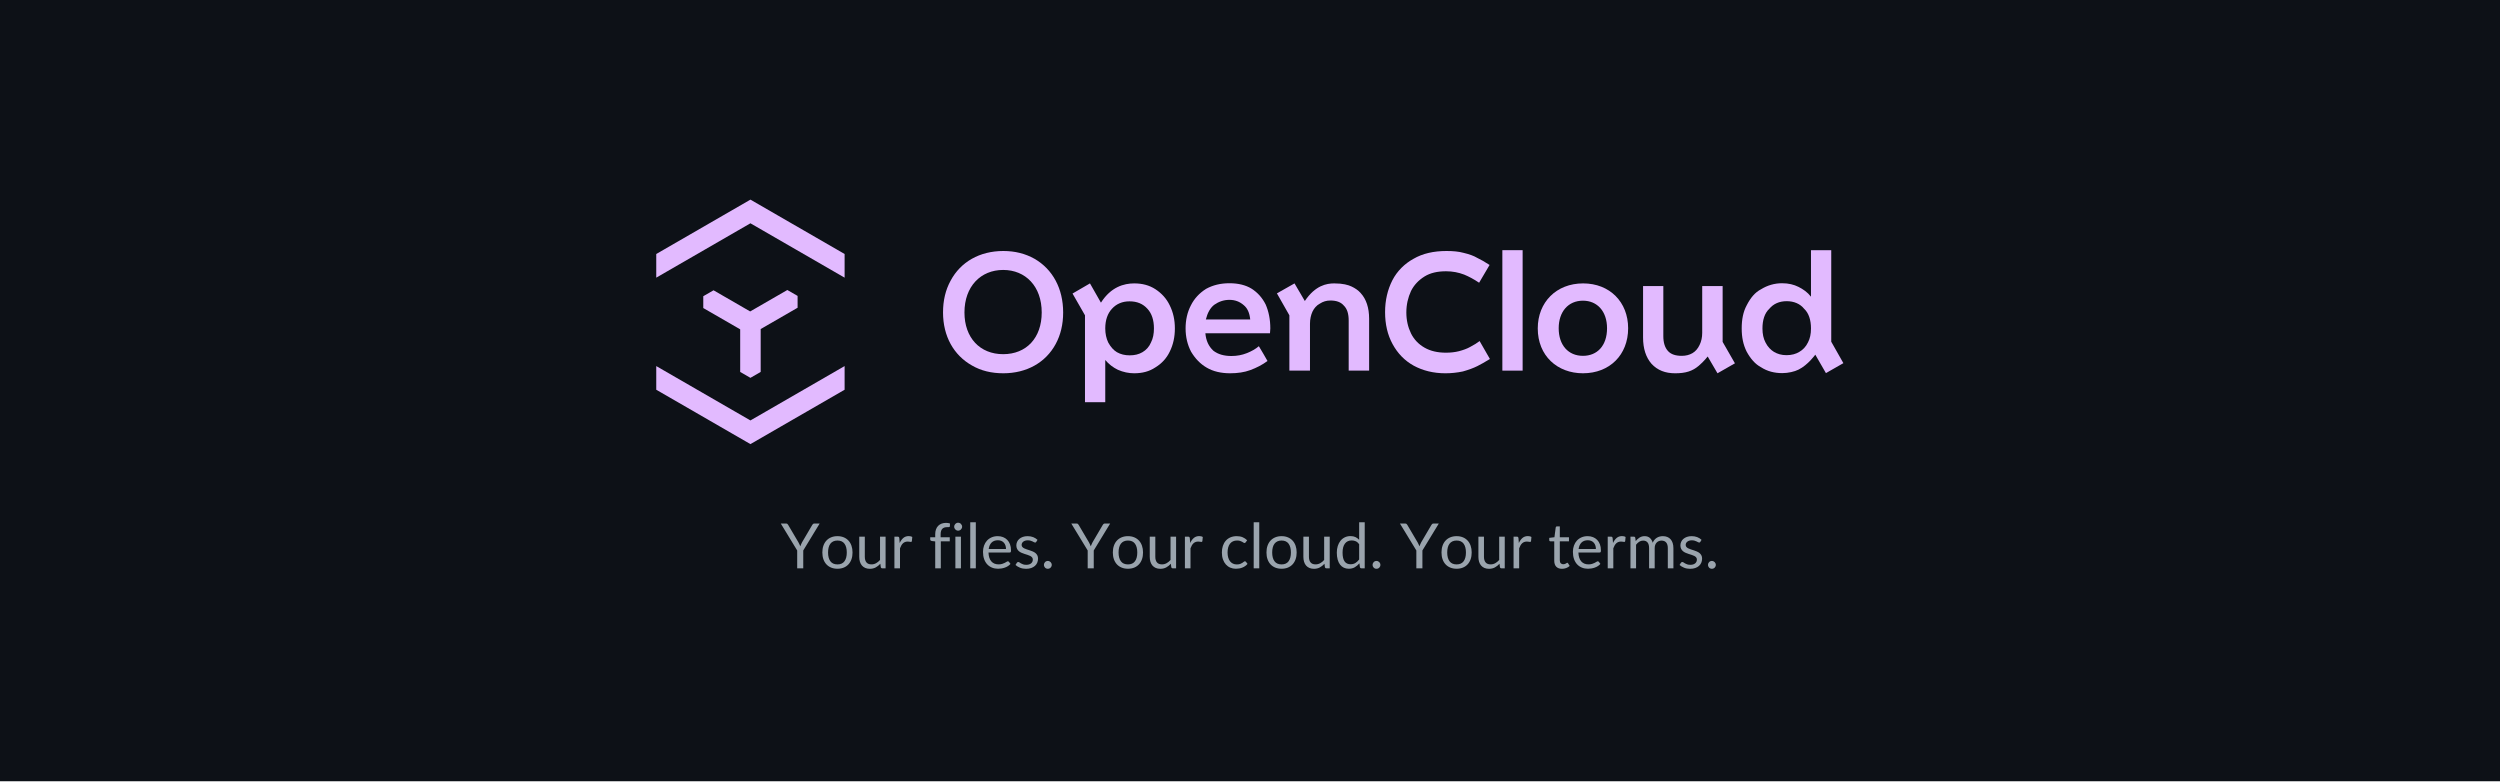
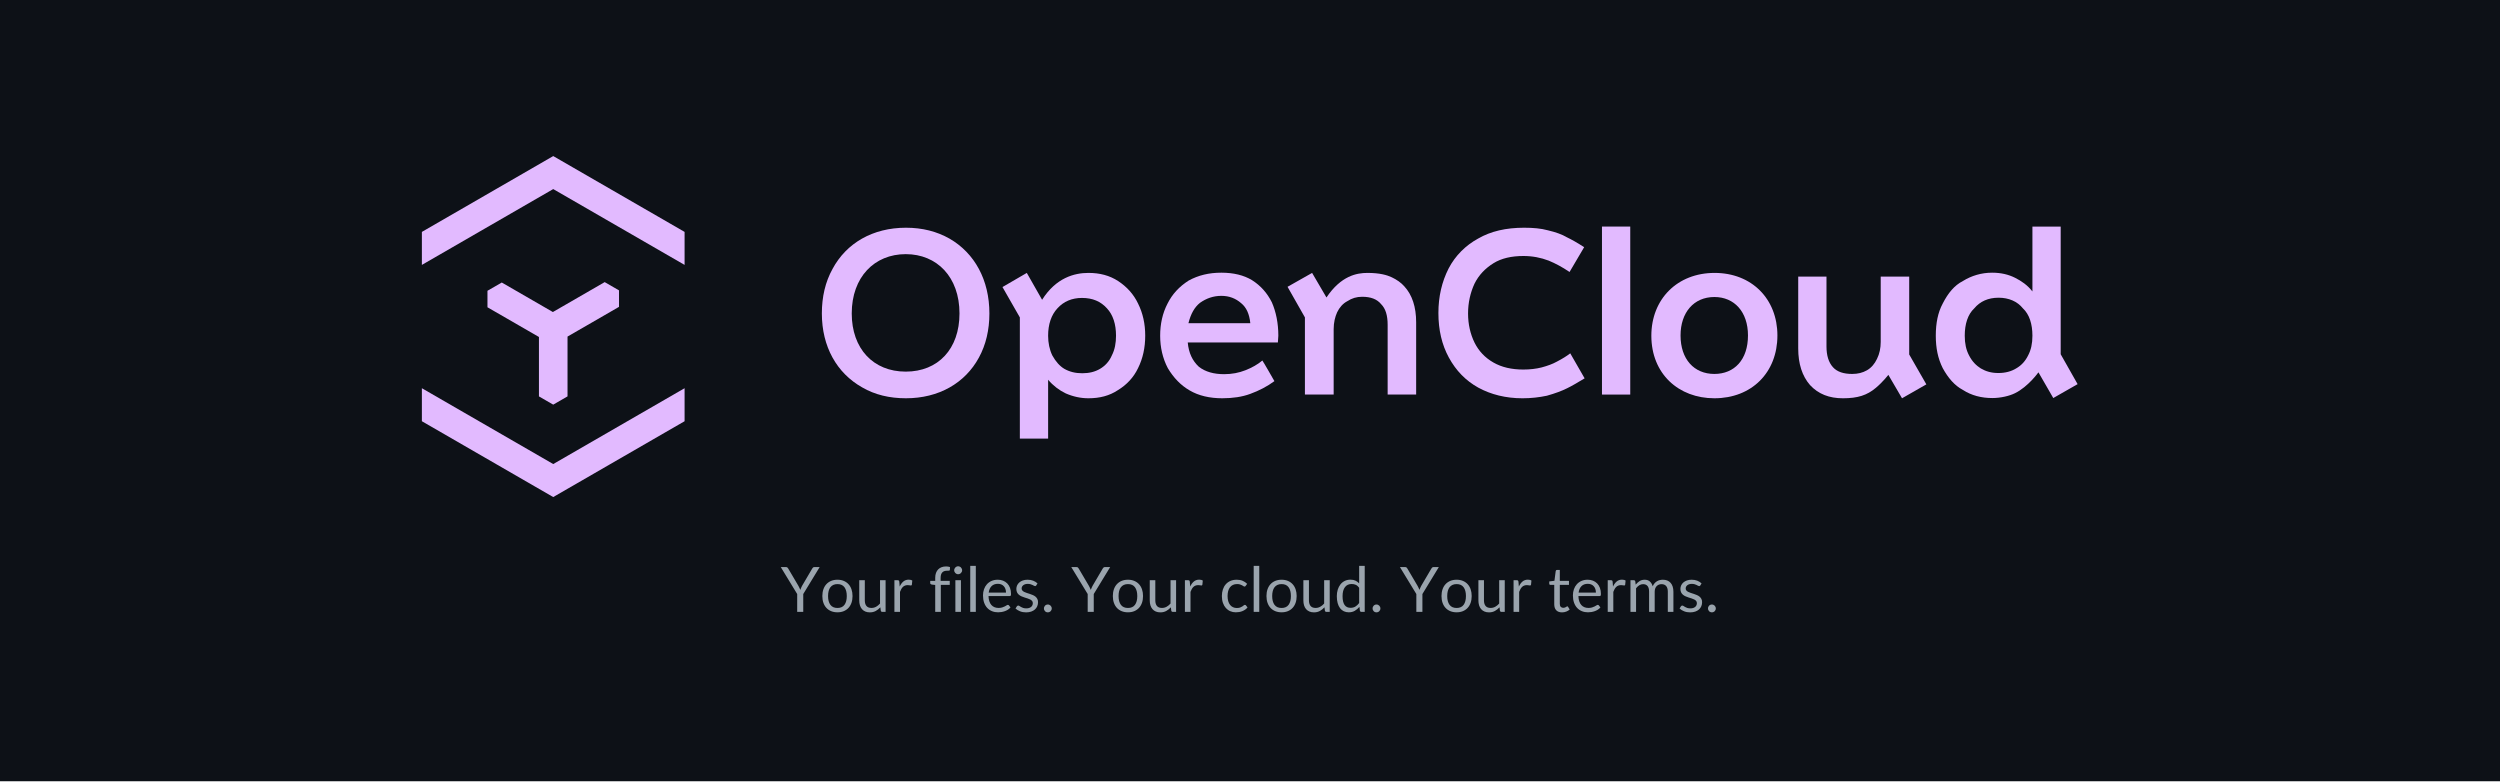
<svg xmlns="http://www.w3.org/2000/svg" width="1600" height="500" viewBox="0 0 1600 500" role="img" aria-label="OpenCloud">
  <rect width="1600" height="500" fill="#0d1117" />
-   <svg x="420.00" y="127.76" width="760" height="156.47" viewBox="0 0 170 35">
+   <svg x="270.00" y="99.88" width="1060" height="218.24" viewBox="0 0 170 35">
    <path d="M45.193 23.743C42.577 22.268 41.055 19.557 41.055 16.155C41.055 14.443 41.411 12.921 42.148 11.589C43.575 8.925 46.287 7.355 49.688 7.355C51.377 7.355 52.851 7.736 54.159 8.473C56.752 9.972 58.251 12.731 58.251 16.155C58.251 17.844 57.894 19.366 57.18 20.675C55.753 23.315 53.042 24.86 49.688 24.86C47.999 24.86 46.501 24.504 45.193 23.743ZM49.664 22.125C52.994 22.125 55.182 19.795 55.182 16.155C55.182 12.421 52.876 10.067 49.664 10.067C46.453 10.067 44.122 12.421 44.122 16.155C44.122 19.771 46.334 22.125 49.664 22.125Z" fill="#E2BAFF" />
    <path d="M62.091 11.993L63.661 14.752C65.088 12.493 66.967 11.993 68.418 11.993C69.583 11.993 70.582 12.255 71.462 12.826C72.366 13.42 73.056 14.181 73.508 15.133C74.007 16.132 74.245 17.226 74.245 18.439C74.245 19.652 74.007 20.77 73.508 21.769C73.056 22.72 72.342 23.481 71.438 24.028C70.582 24.599 69.583 24.86 68.418 24.86C67.633 24.86 66.848 24.694 66.087 24.361C65.397 24.028 64.779 23.553 64.279 22.958V28.999H61.377V16.56L59.594 13.444L62.091 11.993ZM64.279 18.439C64.279 19.176 64.422 19.866 64.707 20.46C65.064 21.103 65.469 21.555 65.944 21.84C66.491 22.149 67.086 22.292 67.775 22.292C68.489 22.292 69.084 22.149 69.607 21.84C70.13 21.531 70.558 21.079 70.82 20.46C71.129 19.866 71.248 19.176 71.248 18.439C71.248 17.25 70.939 16.298 70.32 15.632C69.678 14.919 68.846 14.562 67.752 14.562C66.729 14.562 65.873 14.919 65.231 15.632C64.612 16.298 64.279 17.25 64.279 18.439Z" fill="#E2BAFF" />
    <path d="M76.54 15.133C77.016 14.181 77.73 13.397 78.705 12.778C79.704 12.231 80.798 11.97 82.059 11.97C83.319 11.97 84.366 12.231 85.198 12.731C86.102 13.302 86.768 14.063 87.244 15.014C87.671 15.989 87.909 17.154 87.909 18.439L87.862 19.129H78.61C78.705 20.199 79.085 21.008 79.751 21.626C80.418 22.149 81.298 22.387 82.344 22.387C83.153 22.387 83.866 22.245 84.532 21.983C85.198 21.721 85.793 21.388 86.269 20.984C86.34 21.055 87.505 23.101 87.505 23.101C86.768 23.648 85.935 24.076 85.032 24.408C84.199 24.718 83.224 24.86 82.153 24.86C80.869 24.86 79.728 24.599 78.8 24.052C77.896 23.529 77.159 22.767 76.564 21.769C76.041 20.77 75.779 19.652 75.779 18.439C75.779 17.25 76.017 16.132 76.54 15.133ZM78.681 17.154H85.032C84.936 16.203 84.627 15.537 84.104 15.109C83.533 14.61 82.867 14.348 82.059 14.348C81.226 14.348 80.513 14.61 79.87 15.062C79.3 15.514 78.919 16.203 78.681 17.154Z" fill="#E2BAFF" />
    <path d="M102.054 17.059V24.48H99.128V17.321C99.128 16.346 98.914 15.656 98.462 15.204C98.034 14.681 97.392 14.443 96.512 14.443C95.941 14.443 95.466 14.586 94.99 14.895C94.538 15.133 94.181 15.537 93.943 16.037C93.729 16.512 93.587 17.083 93.587 17.773V24.48H90.637V16.56L88.853 13.42L91.374 11.993L92.849 14.514C94.348 12.278 95.965 11.993 97.059 11.993C98.296 11.993 99.057 12.207 99.556 12.445C100.056 12.683 100.508 12.992 100.841 13.373C101.649 14.253 102.054 15.49 102.054 17.059Z" fill="#E2BAFF" />
    <path d="M117.538 23.838C117.015 24.1 116.325 24.361 115.469 24.599C114.684 24.766 113.851 24.861 112.971 24.861C111.259 24.861 109.737 24.48 108.429 23.767C107.144 23.053 106.145 22.03 105.408 20.675C104.694 19.366 104.338 17.844 104.338 16.108C104.338 14.419 104.694 12.897 105.384 11.541C106.074 10.21 107.144 9.163 108.405 8.473C109.713 7.712 111.283 7.355 113.138 7.355C114.066 7.355 114.874 7.427 115.564 7.617C116.373 7.807 117.038 8.045 117.514 8.331C118.014 8.569 118.608 8.902 119.298 9.353L117.8 11.898C117.062 11.399 116.349 11.018 115.659 10.733C114.85 10.424 113.994 10.257 113.066 10.257C111.83 10.257 110.807 10.495 109.999 10.994C109.118 11.541 108.476 12.231 108.048 13.088C107.62 14.015 107.382 15.038 107.382 16.155C107.382 17.274 107.62 18.273 108.048 19.152C108.476 20.009 109.118 20.699 109.999 21.198C110.831 21.674 111.854 21.912 113.043 21.912C113.733 21.912 114.351 21.84 114.922 21.697C115.54 21.531 116.064 21.341 116.491 21.103C117.086 20.794 117.538 20.508 117.871 20.247L119.346 22.815C118.632 23.243 118.037 23.6 117.538 23.838Z" fill="#E2BAFF" />
    <rect x="121.127" y="7.236" width="2.902" height="17.244" fill="#E2BAFF" />
    <path d="M126.195 18.439C126.195 14.681 128.859 11.993 132.688 11.993C136.494 11.993 139.134 14.657 139.134 18.415C139.134 22.221 136.494 24.86 132.664 24.86C129.002 24.86 126.195 22.363 126.195 18.439ZM132.664 22.363C134.71 22.363 136.113 20.912 136.113 18.415C136.113 15.989 134.71 14.467 132.664 14.467C130.548 14.467 129.192 16.06 129.192 18.415C129.192 20.841 130.572 22.363 132.664 22.363Z" fill="#E2BAFF" />
    <path d="M145.86 24.861C144.456 24.861 143.339 24.432 142.482 23.505C141.674 22.577 141.27 21.317 141.27 19.747V12.374H144.171V19.533C144.171 20.46 144.385 21.174 144.837 21.674C145.265 22.149 145.931 22.363 146.811 22.363C147.382 22.363 147.881 22.244 148.334 21.983C148.785 21.721 149.118 21.317 149.356 20.817C149.618 20.294 149.737 19.699 149.737 19.081V12.374H152.662V20.365L154.422 23.434L151.925 24.861L150.522 22.459C150.522 22.459 149.974 23.172 149.237 23.791C148.334 24.552 147.382 24.861 145.86 24.861Z" fill="#E2BAFF" />
    <path d="M156.104 15.133C156.651 14.062 157.293 13.277 158.173 12.826C159.053 12.279 160.076 11.97 161.17 11.97C162.098 11.97 162.859 12.16 163.525 12.493C164.191 12.826 164.809 13.254 165.309 13.896V7.237H168.21V20.341L169.947 23.41L167.449 24.837L165.927 22.197C165.927 22.197 164.88 23.671 163.525 24.337C162.954 24.623 162.05 24.837 161.194 24.837C160.076 24.837 159.053 24.575 158.173 24.005C157.317 23.553 156.651 22.768 156.104 21.769C155.604 20.77 155.391 19.699 155.391 18.439C155.391 17.155 155.604 16.06 156.104 15.133ZM158.363 18.439C158.363 19.247 158.506 19.89 158.792 20.437C159.125 21.103 159.553 21.507 160.004 21.793C160.528 22.102 161.098 22.268 161.812 22.268C162.526 22.268 163.144 22.102 163.644 21.793C164.143 21.507 164.571 21.079 164.88 20.437C165.166 19.89 165.309 19.247 165.309 18.439C165.309 17.25 164.999 16.251 164.333 15.632C163.763 14.919 162.883 14.539 161.836 14.539C160.766 14.539 159.933 14.919 159.339 15.632C158.673 16.251 158.363 17.25 158.363 18.439Z" fill="#E2BAFF" />
    <path d="M13.481 25.514L14.95 24.666V18.528L20.234 15.477V13.785L18.765 12.937L13.446 16.008L8.201 12.979L6.732 13.827V15.52L12.016 18.57V24.668L13.481 25.514Z" fill="#E2BAFF" />
    <path d="M26.965 7.784L13.483 0L0 7.784V11.172L13.482 3.388L26.965 11.172V7.784Z" fill="#E2BAFF" />
    <path d="M26.965 23.828L13.482 31.612L0 23.828V27.216L13.482 35L26.965 27.216V23.828Z" fill="#E2BAFF" />
  </svg>
-   <path d="M524.58 335.06L514.08 352.30L514.08 363.72L510.20 363.72L510.20 352.30L499.70 335.06L503.10 335.06Q503.62 335.06 503.92 335.31Q504.22 335.56 504.44 335.96L511 347.10Q511.36 347.80 511.66 348.41Q511.96 349.02 512.18 349.64Q512.40 349.02 512.68 348.41Q512.96 347.80 513.30 347.10L519.84 335.96Q520.02 335.62 520.34 335.34Q520.66 335.06 521.16 335.06L524.58 335.06M535.98 343.14Q538.20 343.14 539.98 343.88Q541.76 344.62 543.02 345.98Q544.28 347.34 544.95 349.27Q545.62 351.20 545.62 353.58Q545.62 355.98 544.95 357.90Q544.28 359.82 543.02 361.18Q541.76 362.54 539.98 363.27Q538.20 364 535.98 364Q533.74 364 531.95 363.27Q530.16 362.54 528.90 361.18Q527.64 359.82 526.97 357.90Q526.30 355.98 526.30 353.58Q526.30 351.20 526.97 349.27Q527.64 347.34 528.90 345.98Q530.16 344.62 531.95 343.88Q533.74 343.14 535.98 343.14M535.98 361.22Q538.98 361.22 540.46 359.21Q541.94 357.20 541.94 353.60Q541.94 349.98 540.46 347.96Q538.98 345.94 535.98 345.94Q534.46 345.94 533.33 346.46Q532.20 346.98 531.45 347.96Q530.70 348.94 530.33 350.37Q529.96 351.80 529.96 353.60Q529.96 357.20 531.45 359.21Q532.94 361.22 535.98 361.22M563.22 343.46L566.78 343.46L566.78 363.72L564.66 363.72Q563.90 363.72 563.70 362.98L563.42 360.80Q562.10 362.26 560.46 363.15Q558.82 364.04 556.70 364.04Q555.04 364.04 553.77 363.49Q552.50 362.94 551.64 361.94Q550.78 360.94 550.35 359.52Q549.92 358.10 549.92 356.38L549.92 343.46L553.48 343.46L553.48 356.38Q553.48 358.68 554.53 359.94Q555.58 361.20 557.74 361.20Q559.32 361.20 560.69 360.45Q562.06 359.70 563.22 358.38L563.22 343.46M575.56 344.44L575.80 347.52Q576.76 345.44 578.16 344.27Q579.56 343.10 581.58 343.10Q582.22 343.10 582.81 343.24Q583.40 343.38 583.86 343.68L583.60 346.34Q583.48 346.84 583 346.84Q582.72 346.84 582.18 346.72Q581.64 346.60 580.96 346.60Q580 346.60 579.25 346.88Q578.50 347.16 577.91 347.71Q577.32 348.26 576.85 349.07Q576.38 349.88 576 350.92L576 363.72L572.42 363.72L572.42 343.46L574.46 343.46Q575.04 343.46 575.26 343.68Q575.48 343.90 575.56 344.44M602.12 363.72L598.54 363.72L598.54 346.50L596.30 346.24Q595.88 346.14 595.61 345.93Q595.34 345.72 595.34 345.32L595.34 343.86L598.54 343.86L598.54 341.90Q598.54 340.16 599.03 338.81Q599.52 337.46 600.43 336.53Q601.34 335.60 602.62 335.12Q603.90 334.64 605.50 334.64Q606.86 334.64 608 335.04L607.92 336.82Q607.88 337.30 607.39 337.34Q606.90 337.38 606.08 337.38Q605.16 337.38 604.41 337.62Q603.66 337.86 603.12 338.40Q602.58 338.94 602.29 339.82Q602 340.70 602 342L602 343.86L607.84 343.86L607.84 346.44L602.12 346.44L602.12 363.72M611.44 343.46L615 343.46L615 363.72L611.44 363.72L611.44 343.46M615.76 337.10Q615.76 337.62 615.55 338.07Q615.34 338.52 614.99 338.87Q614.64 339.22 614.17 339.42Q613.70 339.62 613.18 339.62Q612.66 339.62 612.21 339.42Q611.76 339.22 611.42 338.87Q611.08 338.52 610.88 338.07Q610.68 337.62 610.68 337.10Q610.68 336.58 610.88 336.11Q611.08 335.64 611.42 335.29Q611.76 334.94 612.21 334.74Q612.66 334.54 613.18 334.54Q613.70 334.54 614.17 334.74Q614.64 334.94 614.99 335.29Q615.34 335.64 615.55 336.11Q615.76 336.58 615.76 337.10M620.96 334.26L624.52 334.26L624.52 363.72L620.96 363.72L620.96 334.26M632.76 351.38L643.84 351.38Q643.84 350.14 643.49 349.11Q643.14 348.08 642.47 347.33Q641.80 346.58 640.84 346.17Q639.88 345.76 638.66 345.76Q636.10 345.76 634.61 347.25Q633.12 348.74 632.76 351.38M645.72 359.58L646.72 360.88Q646.06 361.68 645.14 362.27Q644.22 362.86 643.17 363.24Q642.12 363.62 641 363.81Q639.88 364 638.78 364Q636.68 364 634.91 363.29Q633.14 362.58 631.85 361.21Q630.56 359.84 629.84 357.82Q629.12 355.80 629.12 353.18Q629.12 351.06 629.77 349.22Q630.42 347.38 631.64 346.03Q632.86 344.68 634.62 343.91Q636.38 343.14 638.58 343.14Q640.40 343.14 641.95 343.75Q643.50 344.36 644.63 345.51Q645.76 346.66 646.40 348.35Q647.04 350.04 647.04 352.20Q647.04 353.04 646.86 353.32Q646.68 353.60 646.18 353.60L632.64 353.60Q632.70 355.52 633.17 356.94Q633.64 358.36 634.48 359.31Q635.32 360.26 636.48 360.73Q637.64 361.20 639.08 361.20Q640.42 361.20 641.39 360.89Q642.36 360.58 643.06 360.22Q643.76 359.86 644.23 359.55Q644.70 359.24 645.04 359.24Q645.48 359.24 645.72 359.58M664 345.50L663.20 346.80Q662.96 347.24 662.46 347.24Q662.16 347.24 661.78 347.02Q661.40 346.80 660.85 346.53Q660.30 346.26 659.54 346.03Q658.78 345.80 657.74 345.80Q656.84 345.80 656.12 346.03Q655.40 346.26 654.89 346.66Q654.38 347.06 654.11 347.59Q653.84 348.12 653.84 348.74Q653.84 349.52 654.29 350.04Q654.74 350.56 655.48 350.94Q656.22 351.32 657.16 351.61Q658.10 351.90 659.09 352.23Q660.08 352.56 661.02 352.96Q661.96 353.36 662.70 353.96Q663.44 354.56 663.89 355.43Q664.34 356.30 664.34 357.52Q664.34 358.92 663.84 360.11Q663.34 361.30 662.36 362.17Q661.38 363.04 659.96 363.54Q658.54 364.04 656.68 364.04Q654.56 364.04 652.84 363.35Q651.12 362.66 649.92 361.58L650.76 360.22Q650.92 359.96 651.14 359.82Q651.36 359.68 651.70 359.68Q652.06 359.68 652.46 359.96Q652.86 360.24 653.43 360.58Q654 360.92 654.82 361.20Q655.64 361.48 656.86 361.48Q657.90 361.48 658.68 361.21Q659.46 360.94 659.98 360.48Q660.50 360.02 660.75 359.42Q661 358.82 661 358.14Q661 357.30 660.55 356.75Q660.10 356.20 659.36 355.81Q658.62 355.42 657.67 355.13Q656.72 354.84 655.73 354.52Q654.74 354.20 653.79 353.79Q652.84 353.38 652.10 352.76Q651.36 352.14 650.91 351.23Q650.46 350.32 650.46 349.02Q650.46 347.86 650.94 346.79Q651.42 345.72 652.34 344.91Q653.26 344.10 654.60 343.62Q655.94 343.14 657.66 343.14Q659.66 343.14 661.25 343.77Q662.84 344.40 664 345.50M668.12 361.52Q668.12 361 668.31 360.54Q668.50 360.08 668.83 359.74Q669.16 359.40 669.62 359.20Q670.08 359 670.60 359Q671.12 359 671.58 359.20Q672.04 359.40 672.38 359.74Q672.72 360.08 672.92 360.54Q673.12 361 673.12 361.52Q673.12 362.06 672.92 362.51Q672.72 362.96 672.38 363.30Q672.04 363.64 671.58 363.83Q671.12 364.02 670.60 364.02Q670.08 364.02 669.62 363.83Q669.16 363.64 668.83 363.30Q668.50 362.96 668.31 362.51Q668.12 362.06 668.12 361.52M710.50 335.06L700 352.30L700 363.72L696.12 363.72L696.12 352.30L685.62 335.06L689.02 335.06Q689.54 335.06 689.84 335.31Q690.14 335.56 690.36 335.96L696.92 347.10Q697.28 347.80 697.58 348.41Q697.88 349.02 698.10 349.64Q698.32 349.02 698.60 348.41Q698.88 347.80 699.22 347.10L705.76 335.96Q705.94 335.62 706.26 335.34Q706.58 335.06 707.08 335.06L710.50 335.06M721.90 343.14Q724.12 343.14 725.90 343.88Q727.68 344.62 728.94 345.98Q730.20 347.34 730.87 349.27Q731.54 351.20 731.54 353.58Q731.54 355.98 730.87 357.90Q730.20 359.82 728.94 361.18Q727.68 362.54 725.90 363.27Q724.12 364 721.90 364Q719.66 364 717.87 363.27Q716.08 362.54 714.82 361.18Q713.56 359.82 712.89 357.90Q712.22 355.98 712.22 353.58Q712.22 351.20 712.89 349.27Q713.56 347.34 714.82 345.98Q716.08 344.62 717.87 343.88Q719.66 343.14 721.90 343.14M721.90 361.22Q724.90 361.22 726.38 359.21Q727.86 357.20 727.86 353.60Q727.86 349.98 726.38 347.96Q724.90 345.94 721.90 345.94Q720.38 345.94 719.25 346.46Q718.12 346.98 717.37 347.96Q716.62 348.94 716.25 350.37Q715.88 351.80 715.88 353.60Q715.88 357.20 717.37 359.21Q718.86 361.22 721.90 361.22M749.14 343.46L752.70 343.46L752.70 363.72L750.58 363.72Q749.82 363.72 749.62 362.98L749.34 360.80Q748.02 362.26 746.38 363.15Q744.74 364.04 742.62 364.04Q740.96 364.04 739.69 363.49Q738.42 362.94 737.56 361.94Q736.70 360.94 736.27 359.52Q735.84 358.10 735.84 356.38L735.84 343.46L739.40 343.46L739.40 356.38Q739.40 358.68 740.45 359.94Q741.50 361.20 743.66 361.20Q745.24 361.20 746.61 360.45Q747.98 359.70 749.14 358.38L749.14 343.46M761.48 344.44L761.72 347.52Q762.68 345.44 764.08 344.27Q765.48 343.10 767.50 343.10Q768.14 343.10 768.73 343.24Q769.32 343.38 769.78 343.68L769.52 346.34Q769.40 346.84 768.92 346.84Q768.64 346.84 768.10 346.72Q767.56 346.60 766.88 346.60Q765.92 346.60 765.17 346.88Q764.42 347.16 763.83 347.71Q763.24 348.26 762.77 349.07Q762.30 349.88 761.92 350.92L761.92 363.72L758.34 363.72L758.34 343.46L760.38 343.46Q760.96 343.46 761.18 343.68Q761.40 343.90 761.48 344.44M798.18 345.78L797.24 347.06Q797.08 347.28 796.92 347.40Q796.76 347.52 796.48 347.52Q796.18 347.52 795.82 347.27Q795.46 347.02 794.93 346.72Q794.40 346.42 793.63 346.17Q792.86 345.92 791.74 345.92Q790.24 345.92 789.10 346.45Q787.96 346.98 787.19 347.98Q786.42 348.98 786.03 350.40Q785.64 351.82 785.64 353.58Q785.64 355.42 786.06 356.85Q786.48 358.28 787.25 359.25Q788.02 360.22 789.11 360.73Q790.20 361.24 791.56 361.24Q792.86 361.24 793.70 360.93Q794.54 360.62 795.09 360.24Q795.64 359.86 796.01 359.55Q796.38 359.24 796.74 359.24Q797.18 359.24 797.42 359.58L798.42 360.88Q797.76 361.70 796.92 362.28Q796.08 362.86 795.11 363.25Q794.14 363.64 793.08 363.82Q792.02 364 790.92 364Q789.02 364 787.39 363.30Q785.76 362.60 784.56 361.27Q783.36 359.94 782.68 358Q782 356.06 782 353.58Q782 351.32 782.63 349.40Q783.26 347.48 784.47 346.09Q785.68 344.70 787.45 343.92Q789.22 343.14 791.52 343.14Q793.66 343.14 795.29 343.83Q796.92 344.52 798.18 345.78M802.36 334.26L805.92 334.26L805.92 363.72L802.36 363.72L802.36 334.26M820.22 343.14Q822.44 343.14 824.22 343.88Q826 344.62 827.26 345.98Q828.52 347.34 829.19 349.27Q829.86 351.20 829.86 353.58Q829.86 355.98 829.19 357.90Q828.52 359.82 827.26 361.18Q826 362.54 824.22 363.27Q822.44 364 820.22 364Q817.98 364 816.19 363.27Q814.40 362.54 813.14 361.18Q811.88 359.82 811.21 357.90Q810.54 355.98 810.54 353.58Q810.54 351.20 811.21 349.27Q811.88 347.34 813.14 345.98Q814.40 344.62 816.19 343.88Q817.98 343.14 820.22 343.14M820.22 361.22Q823.22 361.22 824.70 359.21Q826.18 357.20 826.18 353.60Q826.18 349.98 824.70 347.96Q823.22 345.94 820.22 345.94Q818.70 345.94 817.57 346.46Q816.44 346.98 815.69 347.96Q814.94 348.94 814.57 350.37Q814.20 351.80 814.20 353.60Q814.20 357.20 815.69 359.21Q817.18 361.22 820.22 361.22M847.46 343.46L851.02 343.46L851.02 363.72L848.90 363.72Q848.14 363.72 847.94 362.98L847.66 360.80Q846.34 362.26 844.70 363.15Q843.06 364.04 840.94 364.04Q839.28 364.04 838.01 363.49Q836.74 362.94 835.88 361.94Q835.02 360.94 834.59 359.52Q834.16 358.10 834.16 356.38L834.16 343.46L837.72 343.46L837.72 356.38Q837.72 358.68 838.77 359.94Q839.82 361.20 841.98 361.20Q843.56 361.20 844.93 360.45Q846.30 359.70 847.46 358.38L847.46 343.46M869.86 358.06L869.86 348.28Q868.86 346.94 867.70 346.41Q866.54 345.88 865.10 345.88Q862.28 345.88 860.76 347.90Q859.24 349.92 859.24 353.66Q859.24 355.64 859.58 357.05Q859.92 358.46 860.58 359.37Q861.24 360.28 862.20 360.70Q863.16 361.12 864.38 361.12Q866.14 361.12 867.45 360.32Q868.76 359.52 869.86 358.06M869.86 334.26L873.42 334.26L873.42 363.72L871.30 363.72Q870.54 363.72 870.34 362.98L870.02 360.52Q868.72 362.08 867.06 363.04Q865.40 364 863.22 364Q861.48 364 860.06 363.33Q858.64 362.66 857.64 361.36Q856.64 360.06 856.10 358.12Q855.56 356.18 855.56 353.66Q855.56 351.42 856.16 349.49Q856.76 347.56 857.88 346.14Q859 344.72 860.63 343.91Q862.26 343.10 864.30 343.10Q866.16 343.10 867.49 343.73Q868.82 344.36 869.86 345.48L869.86 334.26M878.46 361.52Q878.46 361 878.65 360.54Q878.84 360.08 879.17 359.74Q879.50 359.40 879.96 359.20Q880.42 359 880.94 359Q881.46 359 881.92 359.20Q882.38 359.40 882.72 359.74Q883.06 360.08 883.26 360.54Q883.46 361 883.46 361.52Q883.46 362.06 883.26 362.51Q883.06 362.96 882.72 363.30Q882.38 363.64 881.92 363.83Q881.46 364.02 880.94 364.02Q880.42 364.02 879.96 363.83Q879.50 363.64 879.17 363.30Q878.84 362.96 878.65 362.51Q878.46 362.06 878.46 361.52M920.84 335.06L910.34 352.30L910.34 363.72L906.46 363.72L906.46 352.30L895.96 335.06L899.36 335.06Q899.88 335.06 900.18 335.31Q900.48 335.56 900.70 335.96L907.26 347.10Q907.62 347.80 907.92 348.41Q908.22 349.02 908.44 349.64Q908.66 349.02 908.94 348.41Q909.22 347.80 909.56 347.10L916.10 335.96Q916.28 335.62 916.60 335.34Q916.92 335.06 917.42 335.06L920.84 335.06M932.24 343.14Q934.46 343.14 936.24 343.88Q938.02 344.62 939.28 345.98Q940.54 347.34 941.21 349.27Q941.88 351.20 941.88 353.58Q941.88 355.98 941.21 357.90Q940.54 359.82 939.28 361.18Q938.02 362.54 936.24 363.27Q934.46 364 932.24 364Q930 364 928.21 363.27Q926.42 362.54 925.16 361.18Q923.90 359.82 923.23 357.90Q922.56 355.98 922.56 353.58Q922.56 351.20 923.23 349.27Q923.90 347.34 925.16 345.98Q926.42 344.62 928.21 343.88Q930 343.14 932.24 343.14M932.24 361.22Q935.24 361.22 936.72 359.21Q938.20 357.20 938.20 353.60Q938.20 349.98 936.72 347.96Q935.24 345.94 932.24 345.94Q930.72 345.94 929.59 346.46Q928.46 346.98 927.71 347.96Q926.96 348.94 926.59 350.37Q926.22 351.80 926.22 353.60Q926.22 357.20 927.71 359.21Q929.20 361.22 932.24 361.22M959.48 343.46L963.04 343.46L963.04 363.72L960.92 363.72Q960.16 363.72 959.96 362.98L959.68 360.80Q958.36 362.26 956.72 363.15Q955.08 364.04 952.96 364.04Q951.30 364.04 950.03 363.49Q948.76 362.94 947.90 361.94Q947.04 360.94 946.61 359.52Q946.18 358.10 946.18 356.38L946.18 343.46L949.74 343.46L949.74 356.38Q949.74 358.68 950.79 359.94Q951.84 361.20 954 361.20Q955.58 361.20 956.95 360.45Q958.32 359.70 959.48 358.38L959.48 343.46M971.82 344.44L972.06 347.52Q973.02 345.44 974.42 344.27Q975.82 343.10 977.84 343.10Q978.48 343.10 979.07 343.24Q979.66 343.38 980.12 343.68L979.86 346.34Q979.74 346.84 979.26 346.84Q978.98 346.84 978.44 346.72Q977.90 346.60 977.22 346.60Q976.26 346.60 975.51 346.88Q974.76 347.16 974.17 347.71Q973.58 348.26 973.11 349.07Q972.64 349.88 972.26 350.92L972.26 363.72L968.68 363.72L968.68 343.46L970.72 343.46Q971.30 343.46 971.52 343.68Q971.74 343.90 971.82 344.44M999.70 364.04Q997.30 364.04 996.01 362.70Q994.72 361.36 994.72 358.84L994.72 346.44L992.28 346.44Q991.96 346.44 991.74 346.25Q991.52 346.06 991.52 345.66L991.52 344.24L994.84 343.82L995.66 337.56Q995.72 337.26 995.93 337.07Q996.14 336.88 996.48 336.88L998.28 336.88L998.28 343.86L1004.14 343.86L1004.14 346.44L998.28 346.44L998.28 358.60Q998.28 359.88 998.90 360.50Q999.52 361.12 1000.50 361.12Q1001.06 361.12 1001.47 360.97Q1001.88 360.82 1002.18 360.64Q1002.48 360.46 1002.69 360.31Q1002.90 360.16 1003.06 360.16Q1003.34 360.16 1003.56 360.50L1004.60 362.20Q1003.68 363.06 1002.38 363.55Q1001.08 364.04 999.70 364.04M1010.30 351.38L1021.38 351.38Q1021.38 350.14 1021.03 349.11Q1020.68 348.08 1020.01 347.33Q1019.34 346.58 1018.38 346.17Q1017.42 345.76 1016.20 345.76Q1013.64 345.76 1012.15 347.25Q1010.66 348.74 1010.30 351.38M1023.26 359.58L1024.26 360.88Q1023.60 361.68 1022.68 362.27Q1021.76 362.86 1020.71 363.24Q1019.66 363.62 1018.54 363.81Q1017.42 364 1016.32 364Q1014.22 364 1012.45 363.29Q1010.68 362.58 1009.39 361.21Q1008.10 359.84 1007.38 357.82Q1006.66 355.80 1006.66 353.18Q1006.66 351.06 1007.31 349.22Q1007.96 347.38 1009.18 346.03Q1010.40 344.68 1012.16 343.91Q1013.92 343.14 1016.12 343.14Q1017.94 343.14 1019.49 343.75Q1021.04 344.36 1022.17 345.51Q1023.30 346.66 1023.94 348.35Q1024.58 350.04 1024.58 352.20Q1024.58 353.04 1024.40 353.32Q1024.22 353.60 1023.72 353.60L1010.18 353.60Q1010.24 355.52 1010.71 356.94Q1011.18 358.36 1012.02 359.31Q1012.86 360.26 1014.02 360.73Q1015.18 361.20 1016.62 361.20Q1017.96 361.20 1018.93 360.89Q1019.90 360.58 1020.60 360.22Q1021.30 359.86 1021.77 359.55Q1022.24 359.24 1022.58 359.24Q1023.02 359.24 1023.26 359.58M1032.08 344.44L1032.32 347.52Q1033.28 345.44 1034.68 344.27Q1036.08 343.10 1038.10 343.10Q1038.74 343.10 1039.33 343.24Q1039.92 343.38 1040.38 343.68L1040.12 346.34Q1040 346.84 1039.52 346.84Q1039.24 346.84 1038.70 346.72Q1038.16 346.60 1037.48 346.60Q1036.52 346.60 1035.77 346.88Q1035.02 347.16 1034.43 347.71Q1033.84 348.26 1033.37 349.07Q1032.90 349.88 1032.52 350.92L1032.52 363.72L1028.94 363.72L1028.94 343.46L1030.98 343.46Q1031.56 343.46 1031.78 343.68Q1032 343.90 1032.08 344.44M1047.08 363.72L1043.50 363.72L1043.50 343.46L1045.64 343.46Q1046.40 343.46 1046.58 344.20L1046.84 346.28Q1047.96 344.90 1049.36 344.02Q1050.76 343.14 1052.60 343.14Q1054.64 343.14 1055.91 344.28Q1057.18 345.42 1057.74 347.36Q1058.18 346.26 1058.87 345.46Q1059.56 344.66 1060.42 344.14Q1061.28 343.62 1062.25 343.38Q1063.22 343.14 1064.22 343.14Q1065.82 343.14 1067.07 343.65Q1068.32 344.16 1069.19 345.14Q1070.06 346.12 1070.52 347.55Q1070.98 348.98 1070.98 350.82L1070.98 363.72L1067.40 363.72L1067.40 350.82Q1067.40 348.44 1066.36 347.21Q1065.32 345.98 1063.36 345.98Q1062.48 345.98 1061.69 346.29Q1060.90 346.60 1060.30 347.20Q1059.70 347.80 1059.35 348.71Q1059 349.62 1059 350.82L1059 363.72L1055.42 363.72L1055.42 350.82Q1055.42 348.38 1054.44 347.18Q1053.46 345.98 1051.58 345.98Q1050.26 345.98 1049.14 346.69Q1048.02 347.40 1047.08 348.62L1047.08 363.72M1089 345.50L1088.20 346.80Q1087.96 347.24 1087.46 347.24Q1087.16 347.24 1086.78 347.02Q1086.40 346.80 1085.85 346.53Q1085.30 346.26 1084.54 346.03Q1083.78 345.80 1082.74 345.80Q1081.84 345.80 1081.12 346.03Q1080.40 346.26 1079.89 346.66Q1079.38 347.06 1079.11 347.59Q1078.84 348.12 1078.84 348.74Q1078.84 349.52 1079.29 350.04Q1079.74 350.56 1080.48 350.94Q1081.22 351.32 1082.16 351.61Q1083.10 351.90 1084.09 352.23Q1085.08 352.56 1086.02 352.96Q1086.96 353.36 1087.70 353.96Q1088.44 354.56 1088.89 355.43Q1089.34 356.30 1089.34 357.52Q1089.34 358.92 1088.84 360.11Q1088.34 361.30 1087.36 362.17Q1086.38 363.04 1084.96 363.54Q1083.54 364.04 1081.68 364.04Q1079.56 364.04 1077.84 363.35Q1076.12 362.66 1074.92 361.58L1075.76 360.22Q1075.92 359.96 1076.14 359.82Q1076.36 359.68 1076.70 359.68Q1077.06 359.68 1077.46 359.96Q1077.86 360.24 1078.43 360.58Q1079 360.92 1079.82 361.20Q1080.64 361.48 1081.86 361.48Q1082.90 361.48 1083.68 361.21Q1084.46 360.94 1084.98 360.48Q1085.50 360.02 1085.75 359.42Q1086 358.82 1086 358.14Q1086 357.30 1085.55 356.75Q1085.10 356.20 1084.36 355.81Q1083.62 355.42 1082.67 355.13Q1081.72 354.84 1080.73 354.52Q1079.74 354.20 1078.79 353.79Q1077.84 353.38 1077.10 352.76Q1076.36 352.14 1075.91 351.23Q1075.46 350.32 1075.46 349.02Q1075.46 347.86 1075.94 346.79Q1076.42 345.72 1077.34 344.91Q1078.26 344.10 1079.60 343.62Q1080.94 343.14 1082.66 343.14Q1084.66 343.14 1086.25 343.77Q1087.84 344.40 1089 345.50M1093.12 361.52Q1093.12 361 1093.31 360.54Q1093.50 360.08 1093.83 359.74Q1094.16 359.40 1094.62 359.20Q1095.08 359 1095.60 359Q1096.12 359 1096.58 359.20Q1097.04 359.40 1097.38 359.74Q1097.72 360.08 1097.92 360.54Q1098.12 361 1098.12 361.52Q1098.12 362.06 1097.92 362.51Q1097.72 362.96 1097.38 363.30Q1097.04 363.64 1096.58 363.83Q1096.12 364.02 1095.60 364.02Q1095.08 364.02 1094.62 363.83Q1094.16 363.64 1093.83 363.30Q1093.50 362.96 1093.31 362.51Q1093.12 362.06 1093.12 361.52" fill="#9aa4ad" />
+   <path d="M524.58 362.94L514.08 380.18L514.08 391.60L510.20 391.60L510.20 380.18L499.70 362.94L503.10 362.94Q503.62 362.94 503.92 363.19Q504.22 363.44 504.44 363.84L511 374.98Q511.36 375.68 511.66 376.29Q511.96 376.90 512.18 377.52Q512.40 376.90 512.68 376.29Q512.96 375.68 513.30 374.98L519.84 363.84Q520.02 363.50 520.34 363.22Q520.66 362.94 521.16 362.94L524.58 362.94M535.98 371.02Q538.20 371.02 539.98 371.76Q541.76 372.50 543.02 373.86Q544.28 375.22 544.95 377.15Q545.62 379.08 545.62 381.46Q545.62 383.86 544.95 385.78Q544.28 387.70 543.02 389.06Q541.76 390.42 539.98 391.15Q538.20 391.88 535.98 391.88Q533.74 391.88 531.95 391.15Q530.16 390.42 528.90 389.06Q527.64 387.70 526.97 385.78Q526.30 383.86 526.30 381.46Q526.30 379.08 526.97 377.15Q527.64 375.22 528.90 373.86Q530.16 372.50 531.95 371.76Q533.74 371.02 535.98 371.02M535.98 389.10Q538.98 389.10 540.46 387.09Q541.94 385.08 541.94 381.48Q541.94 377.86 540.46 375.84Q538.98 373.82 535.98 373.82Q534.46 373.82 533.33 374.34Q532.20 374.86 531.45 375.84Q530.70 376.82 530.33 378.25Q529.96 379.68 529.96 381.48Q529.96 385.08 531.45 387.09Q532.94 389.10 535.98 389.10M563.22 371.34L566.78 371.34L566.78 391.60L564.66 391.60Q563.90 391.60 563.70 390.86L563.42 388.68Q562.10 390.14 560.46 391.03Q558.82 391.92 556.70 391.92Q555.04 391.92 553.77 391.37Q552.50 390.82 551.64 389.82Q550.78 388.82 550.35 387.40Q549.92 385.98 549.92 384.26L549.92 371.34L553.48 371.34L553.48 384.26Q553.48 386.56 554.53 387.82Q555.58 389.08 557.74 389.08Q559.32 389.08 560.69 388.33Q562.06 387.58 563.22 386.26L563.22 371.34M575.56 372.32L575.80 375.40Q576.76 373.32 578.16 372.15Q579.56 370.98 581.58 370.98Q582.22 370.98 582.81 371.12Q583.40 371.26 583.86 371.56L583.60 374.22Q583.48 374.72 583 374.72Q582.72 374.72 582.18 374.60Q581.64 374.48 580.96 374.48Q580 374.48 579.25 374.76Q578.50 375.04 577.91 375.59Q577.32 376.14 576.85 376.95Q576.38 377.76 576 378.80L576 391.60L572.42 391.60L572.42 371.34L574.46 371.34Q575.04 371.34 575.26 371.56Q575.48 371.78 575.56 372.32M602.12 391.60L598.54 391.60L598.54 374.38L596.30 374.12Q595.88 374.02 595.61 373.81Q595.34 373.60 595.34 373.20L595.34 371.74L598.54 371.74L598.54 369.78Q598.54 368.04 599.03 366.69Q599.52 365.34 600.43 364.41Q601.34 363.48 602.62 363Q603.90 362.52 605.50 362.52Q606.86 362.52 608 362.92L607.92 364.70Q607.88 365.18 607.39 365.22Q606.90 365.26 606.08 365.26Q605.16 365.26 604.41 365.50Q603.66 365.74 603.12 366.28Q602.58 366.82 602.29 367.70Q602 368.58 602 369.88L602 371.74L607.84 371.74L607.84 374.32L602.12 374.32L602.12 391.60M611.44 371.34L615 371.34L615 391.60L611.44 391.60L611.44 371.34M615.76 364.98Q615.76 365.50 615.55 365.95Q615.34 366.40 614.99 366.75Q614.64 367.10 614.17 367.30Q613.70 367.50 613.18 367.50Q612.66 367.50 612.21 367.30Q611.76 367.10 611.42 366.75Q611.08 366.40 610.88 365.95Q610.68 365.50 610.68 364.98Q610.68 364.46 610.88 363.99Q611.08 363.52 611.42 363.17Q611.76 362.82 612.21 362.62Q612.66 362.42 613.18 362.42Q613.70 362.42 614.17 362.62Q614.64 362.82 614.99 363.17Q615.34 363.52 615.55 363.99Q615.76 364.46 615.76 364.98M620.96 362.14L624.52 362.14L624.52 391.60L620.96 391.60L620.96 362.14M632.76 379.26L643.84 379.26Q643.84 378.02 643.49 376.99Q643.14 375.96 642.47 375.21Q641.80 374.46 640.84 374.05Q639.88 373.64 638.66 373.64Q636.10 373.64 634.61 375.13Q633.12 376.62 632.76 379.26M645.72 387.46L646.72 388.76Q646.06 389.56 645.14 390.15Q644.22 390.74 643.17 391.12Q642.12 391.50 641 391.69Q639.88 391.88 638.78 391.88Q636.68 391.88 634.91 391.17Q633.14 390.46 631.85 389.09Q630.56 387.72 629.84 385.70Q629.12 383.68 629.12 381.06Q629.12 378.94 629.77 377.10Q630.42 375.26 631.64 373.91Q632.86 372.56 634.62 371.79Q636.38 371.02 638.58 371.02Q640.40 371.02 641.95 371.63Q643.50 372.24 644.63 373.39Q645.76 374.54 646.40 376.23Q647.04 377.92 647.04 380.08Q647.04 380.92 646.86 381.20Q646.68 381.48 646.18 381.48L632.64 381.48Q632.70 383.40 633.17 384.82Q633.64 386.24 634.48 387.19Q635.32 388.14 636.48 388.61Q637.64 389.08 639.08 389.08Q640.42 389.08 641.39 388.77Q642.36 388.46 643.06 388.10Q643.76 387.74 644.23 387.43Q644.70 387.12 645.04 387.12Q645.48 387.12 645.72 387.46M664 373.38L663.20 374.68Q662.96 375.12 662.46 375.12Q662.16 375.12 661.78 374.90Q661.40 374.68 660.85 374.41Q660.30 374.14 659.54 373.91Q658.78 373.68 657.74 373.68Q656.84 373.68 656.12 373.91Q655.40 374.14 654.89 374.54Q654.38 374.94 654.11 375.47Q653.84 376 653.84 376.62Q653.84 377.40 654.29 377.92Q654.74 378.44 655.48 378.82Q656.22 379.20 657.16 379.49Q658.10 379.78 659.09 380.11Q660.08 380.44 661.02 380.84Q661.96 381.24 662.70 381.84Q663.44 382.44 663.89 383.31Q664.34 384.18 664.34 385.40Q664.34 386.80 663.84 387.99Q663.34 389.18 662.36 390.05Q661.38 390.92 659.96 391.42Q658.54 391.92 656.68 391.92Q654.56 391.92 652.84 391.23Q651.12 390.54 649.92 389.46L650.76 388.10Q650.92 387.84 651.14 387.70Q651.36 387.56 651.70 387.56Q652.06 387.56 652.46 387.84Q652.86 388.12 653.43 388.46Q654 388.80 654.82 389.08Q655.64 389.36 656.86 389.36Q657.90 389.36 658.68 389.09Q659.46 388.82 659.98 388.36Q660.50 387.90 660.75 387.30Q661 386.70 661 386.02Q661 385.18 660.55 384.63Q660.10 384.08 659.36 383.69Q658.62 383.30 657.67 383.01Q656.72 382.72 655.73 382.40Q654.74 382.08 653.79 381.67Q652.84 381.26 652.10 380.64Q651.36 380.02 650.91 379.11Q650.46 378.20 650.46 376.90Q650.46 375.74 650.94 374.67Q651.42 373.60 652.34 372.79Q653.26 371.98 654.60 371.50Q655.94 371.02 657.66 371.02Q659.66 371.02 661.25 371.65Q662.84 372.28 664 373.38M668.12 389.40Q668.12 388.88 668.31 388.42Q668.50 387.96 668.83 387.62Q669.16 387.28 669.62 387.08Q670.08 386.88 670.60 386.88Q671.12 386.88 671.58 387.08Q672.04 387.28 672.38 387.62Q672.72 387.96 672.92 388.42Q673.12 388.88 673.12 389.40Q673.12 389.94 672.92 390.39Q672.72 390.84 672.38 391.18Q672.04 391.52 671.58 391.71Q671.12 391.90 670.60 391.90Q670.08 391.90 669.62 391.71Q669.16 391.52 668.83 391.18Q668.50 390.84 668.31 390.39Q668.12 389.94 668.12 389.40M710.50 362.94L700 380.18L700 391.60L696.12 391.60L696.12 380.18L685.62 362.94L689.02 362.94Q689.54 362.94 689.84 363.19Q690.14 363.44 690.36 363.84L696.92 374.98Q697.28 375.68 697.58 376.29Q697.88 376.90 698.10 377.52Q698.32 376.90 698.60 376.29Q698.88 375.68 699.22 374.98L705.76 363.84Q705.94 363.50 706.26 363.22Q706.58 362.94 707.08 362.94L710.50 362.94M721.90 371.02Q724.12 371.02 725.90 371.76Q727.68 372.50 728.94 373.86Q730.20 375.22 730.87 377.15Q731.54 379.08 731.54 381.46Q731.54 383.86 730.87 385.78Q730.20 387.70 728.94 389.06Q727.68 390.42 725.90 391.15Q724.12 391.88 721.90 391.88Q719.66 391.88 717.87 391.15Q716.08 390.42 714.82 389.06Q713.56 387.70 712.89 385.78Q712.22 383.86 712.22 381.46Q712.22 379.08 712.89 377.15Q713.56 375.22 714.82 373.86Q716.08 372.50 717.87 371.76Q719.66 371.02 721.90 371.02M721.90 389.10Q724.90 389.10 726.38 387.09Q727.86 385.08 727.86 381.48Q727.86 377.86 726.38 375.84Q724.90 373.82 721.90 373.82Q720.38 373.82 719.25 374.34Q718.12 374.86 717.37 375.84Q716.62 376.82 716.25 378.25Q715.88 379.68 715.88 381.48Q715.88 385.08 717.37 387.09Q718.86 389.10 721.90 389.10M749.14 371.34L752.70 371.34L752.70 391.60L750.58 391.60Q749.82 391.60 749.62 390.86L749.34 388.68Q748.02 390.14 746.38 391.03Q744.74 391.92 742.62 391.92Q740.96 391.92 739.69 391.37Q738.42 390.82 737.56 389.82Q736.70 388.82 736.27 387.40Q735.84 385.98 735.84 384.26L735.84 371.34L739.40 371.34L739.40 384.26Q739.40 386.56 740.45 387.82Q741.50 389.08 743.66 389.08Q745.24 389.08 746.61 388.33Q747.98 387.58 749.14 386.26L749.14 371.34M761.48 372.32L761.72 375.40Q762.68 373.32 764.08 372.15Q765.48 370.98 767.50 370.98Q768.14 370.98 768.73 371.12Q769.32 371.26 769.78 371.56L769.52 374.22Q769.40 374.72 768.92 374.72Q768.64 374.72 768.10 374.60Q767.56 374.48 766.88 374.48Q765.92 374.48 765.17 374.76Q764.42 375.04 763.83 375.59Q763.24 376.14 762.77 376.95Q762.30 377.76 761.92 378.80L761.92 391.60L758.34 391.60L758.34 371.34L760.38 371.34Q760.96 371.34 761.18 371.56Q761.40 371.78 761.48 372.32M798.18 373.66L797.24 374.94Q797.08 375.16 796.92 375.28Q796.76 375.40 796.48 375.40Q796.18 375.40 795.82 375.15Q795.46 374.90 794.93 374.60Q794.40 374.30 793.63 374.05Q792.86 373.80 791.74 373.80Q790.24 373.80 789.10 374.33Q787.96 374.86 787.19 375.86Q786.42 376.86 786.03 378.28Q785.64 379.70 785.64 381.46Q785.64 383.30 786.06 384.73Q786.48 386.16 787.25 387.13Q788.02 388.10 789.11 388.61Q790.20 389.12 791.56 389.12Q792.86 389.12 793.70 388.81Q794.54 388.50 795.09 388.12Q795.64 387.74 796.01 387.43Q796.38 387.12 796.74 387.12Q797.18 387.12 797.42 387.46L798.42 388.76Q797.76 389.58 796.92 390.16Q796.08 390.74 795.11 391.13Q794.14 391.52 793.08 391.70Q792.02 391.88 790.92 391.88Q789.02 391.88 787.39 391.18Q785.76 390.48 784.56 389.15Q783.36 387.82 782.68 385.88Q782 383.94 782 381.46Q782 379.20 782.63 377.28Q783.26 375.36 784.47 373.97Q785.68 372.58 787.45 371.80Q789.22 371.02 791.52 371.02Q793.66 371.02 795.29 371.71Q796.92 372.40 798.18 373.66M802.36 362.14L805.92 362.14L805.92 391.60L802.36 391.60L802.36 362.14M820.22 371.02Q822.44 371.02 824.22 371.76Q826 372.50 827.26 373.86Q828.52 375.22 829.19 377.15Q829.86 379.08 829.86 381.46Q829.86 383.86 829.19 385.78Q828.52 387.70 827.26 389.06Q826 390.42 824.22 391.15Q822.44 391.88 820.22 391.88Q817.98 391.88 816.19 391.15Q814.40 390.42 813.14 389.06Q811.88 387.70 811.21 385.78Q810.54 383.86 810.54 381.46Q810.54 379.08 811.21 377.15Q811.88 375.22 813.14 373.86Q814.40 372.50 816.19 371.76Q817.98 371.02 820.22 371.02M820.22 389.10Q823.22 389.10 824.70 387.09Q826.18 385.08 826.18 381.48Q826.18 377.86 824.70 375.84Q823.22 373.82 820.22 373.82Q818.70 373.82 817.57 374.34Q816.44 374.86 815.69 375.84Q814.94 376.82 814.57 378.25Q814.20 379.68 814.20 381.48Q814.20 385.08 815.69 387.09Q817.18 389.10 820.22 389.10M847.46 371.34L851.02 371.34L851.02 391.60L848.90 391.60Q848.14 391.60 847.94 390.86L847.66 388.68Q846.34 390.14 844.70 391.03Q843.06 391.92 840.94 391.92Q839.28 391.92 838.01 391.37Q836.74 390.82 835.88 389.82Q835.02 388.82 834.59 387.40Q834.16 385.98 834.16 384.26L834.16 371.34L837.72 371.34L837.72 384.26Q837.72 386.56 838.77 387.82Q839.82 389.08 841.98 389.08Q843.56 389.08 844.93 388.33Q846.30 387.58 847.46 386.26L847.46 371.34M869.86 385.94L869.86 376.16Q868.86 374.82 867.70 374.29Q866.54 373.76 865.10 373.76Q862.28 373.76 860.76 375.78Q859.24 377.80 859.24 381.54Q859.24 383.52 859.58 384.93Q859.92 386.34 860.58 387.25Q861.24 388.16 862.20 388.58Q863.16 389 864.38 389Q866.14 389 867.45 388.20Q868.76 387.40 869.86 385.94M869.86 362.14L873.42 362.14L873.42 391.60L871.30 391.60Q870.54 391.60 870.34 390.86L870.02 388.40Q868.72 389.96 867.06 390.92Q865.40 391.88 863.22 391.88Q861.48 391.88 860.06 391.21Q858.64 390.54 857.64 389.24Q856.64 387.94 856.10 386Q855.56 384.06 855.56 381.54Q855.56 379.30 856.16 377.37Q856.76 375.44 857.88 374.02Q859 372.60 860.63 371.79Q862.26 370.98 864.30 370.98Q866.16 370.98 867.49 371.61Q868.82 372.24 869.86 373.36L869.86 362.14M878.46 389.40Q878.46 388.88 878.65 388.42Q878.84 387.96 879.17 387.62Q879.50 387.28 879.96 387.08Q880.42 386.88 880.94 386.88Q881.46 386.88 881.92 387.08Q882.38 387.28 882.72 387.62Q883.06 387.96 883.26 388.42Q883.46 388.88 883.46 389.40Q883.46 389.94 883.26 390.39Q883.06 390.84 882.72 391.18Q882.38 391.52 881.92 391.71Q881.46 391.90 880.94 391.90Q880.42 391.90 879.96 391.71Q879.50 391.52 879.17 391.18Q878.84 390.84 878.65 390.39Q878.46 389.94 878.46 389.40M920.84 362.94L910.34 380.18L910.34 391.60L906.46 391.60L906.46 380.18L895.96 362.94L899.36 362.94Q899.88 362.94 900.18 363.19Q900.48 363.44 900.70 363.84L907.26 374.98Q907.62 375.68 907.92 376.29Q908.22 376.90 908.44 377.52Q908.66 376.90 908.94 376.29Q909.22 375.68 909.56 374.98L916.10 363.84Q916.28 363.50 916.60 363.22Q916.92 362.94 917.42 362.94L920.84 362.94M932.24 371.02Q934.46 371.02 936.24 371.76Q938.02 372.50 939.28 373.86Q940.54 375.22 941.21 377.15Q941.88 379.08 941.88 381.46Q941.88 383.86 941.21 385.78Q940.54 387.70 939.28 389.06Q938.02 390.42 936.24 391.15Q934.46 391.88 932.24 391.88Q930 391.88 928.21 391.15Q926.42 390.42 925.16 389.06Q923.90 387.70 923.23 385.78Q922.56 383.86 922.56 381.46Q922.56 379.08 923.23 377.15Q923.90 375.22 925.16 373.86Q926.42 372.50 928.21 371.76Q930 371.02 932.24 371.02M932.24 389.10Q935.24 389.10 936.72 387.09Q938.20 385.08 938.20 381.48Q938.20 377.86 936.72 375.84Q935.24 373.82 932.24 373.82Q930.72 373.82 929.59 374.34Q928.46 374.86 927.71 375.84Q926.96 376.82 926.59 378.25Q926.22 379.68 926.22 381.48Q926.22 385.08 927.71 387.09Q929.20 389.10 932.24 389.10M959.48 371.34L963.04 371.34L963.04 391.60L960.92 391.60Q960.16 391.60 959.96 390.86L959.68 388.68Q958.36 390.14 956.72 391.03Q955.08 391.92 952.96 391.92Q951.30 391.92 950.03 391.37Q948.76 390.82 947.90 389.82Q947.04 388.82 946.61 387.40Q946.18 385.98 946.18 384.26L946.18 371.34L949.74 371.34L949.74 384.26Q949.74 386.56 950.79 387.82Q951.84 389.08 954 389.08Q955.58 389.08 956.95 388.33Q958.32 387.58 959.48 386.26L959.48 371.34M971.82 372.32L972.06 375.40Q973.02 373.32 974.42 372.15Q975.82 370.98 977.84 370.98Q978.48 370.98 979.07 371.12Q979.66 371.26 980.12 371.56L979.86 374.22Q979.74 374.72 979.26 374.72Q978.98 374.72 978.44 374.60Q977.90 374.48 977.22 374.48Q976.26 374.48 975.51 374.76Q974.76 375.04 974.17 375.59Q973.58 376.14 973.11 376.95Q972.64 377.76 972.26 378.80L972.26 391.60L968.68 391.60L968.68 371.34L970.72 371.34Q971.30 371.34 971.52 371.56Q971.74 371.78 971.82 372.32M999.70 391.92Q997.30 391.92 996.01 390.58Q994.72 389.24 994.72 386.72L994.72 374.32L992.28 374.32Q991.96 374.32 991.74 374.13Q991.52 373.94 991.52 373.54L991.52 372.12L994.84 371.70L995.66 365.44Q995.72 365.14 995.93 364.95Q996.14 364.76 996.48 364.76L998.28 364.76L998.28 371.74L1004.14 371.74L1004.14 374.32L998.28 374.32L998.28 386.48Q998.28 387.76 998.90 388.38Q999.52 389 1000.50 389Q1001.06 389 1001.47 388.85Q1001.88 388.70 1002.18 388.52Q1002.48 388.34 1002.69 388.19Q1002.90 388.04 1003.06 388.04Q1003.34 388.04 1003.56 388.38L1004.60 390.08Q1003.68 390.94 1002.38 391.43Q1001.08 391.92 999.70 391.92M1010.30 379.26L1021.38 379.26Q1021.38 378.02 1021.03 376.99Q1020.68 375.96 1020.01 375.21Q1019.34 374.46 1018.38 374.05Q1017.42 373.64 1016.20 373.64Q1013.64 373.64 1012.15 375.13Q1010.66 376.62 1010.30 379.26M1023.26 387.46L1024.26 388.76Q1023.60 389.56 1022.68 390.15Q1021.76 390.74 1020.71 391.12Q1019.66 391.50 1018.54 391.69Q1017.42 391.88 1016.32 391.88Q1014.22 391.88 1012.45 391.17Q1010.68 390.46 1009.39 389.09Q1008.10 387.72 1007.38 385.70Q1006.66 383.68 1006.66 381.06Q1006.66 378.94 1007.31 377.10Q1007.96 375.26 1009.18 373.91Q1010.40 372.56 1012.16 371.79Q1013.92 371.02 1016.12 371.02Q1017.94 371.02 1019.49 371.63Q1021.04 372.24 1022.17 373.39Q1023.30 374.54 1023.94 376.23Q1024.58 377.92 1024.58 380.08Q1024.58 380.92 1024.40 381.20Q1024.22 381.48 1023.72 381.48L1010.18 381.48Q1010.24 383.40 1010.71 384.82Q1011.18 386.24 1012.02 387.19Q1012.86 388.14 1014.02 388.61Q1015.18 389.08 1016.62 389.08Q1017.96 389.08 1018.93 388.77Q1019.90 388.46 1020.60 388.10Q1021.30 387.74 1021.77 387.43Q1022.24 387.12 1022.58 387.12Q1023.02 387.12 1023.26 387.46M1032.08 372.32L1032.32 375.40Q1033.28 373.32 1034.68 372.15Q1036.08 370.98 1038.10 370.98Q1038.74 370.98 1039.33 371.12Q1039.92 371.26 1040.38 371.56L1040.12 374.22Q1040 374.72 1039.52 374.72Q1039.24 374.72 1038.70 374.60Q1038.16 374.48 1037.48 374.48Q1036.52 374.48 1035.77 374.76Q1035.02 375.04 1034.43 375.59Q1033.84 376.14 1033.37 376.95Q1032.90 377.76 1032.52 378.80L1032.52 391.60L1028.94 391.60L1028.94 371.34L1030.98 371.34Q1031.56 371.34 1031.78 371.56Q1032 371.78 1032.08 372.32M1047.08 391.60L1043.50 391.60L1043.50 371.34L1045.64 371.34Q1046.40 371.34 1046.58 372.08L1046.84 374.16Q1047.96 372.78 1049.36 371.90Q1050.76 371.02 1052.60 371.02Q1054.64 371.02 1055.91 372.16Q1057.18 373.30 1057.74 375.24Q1058.18 374.14 1058.87 373.34Q1059.56 372.54 1060.42 372.02Q1061.28 371.50 1062.25 371.26Q1063.22 371.02 1064.22 371.02Q1065.82 371.02 1067.07 371.53Q1068.32 372.04 1069.19 373.02Q1070.06 374 1070.52 375.43Q1070.98 376.86 1070.98 378.70L1070.98 391.60L1067.40 391.60L1067.40 378.70Q1067.40 376.32 1066.36 375.09Q1065.32 373.86 1063.36 373.86Q1062.48 373.86 1061.69 374.17Q1060.90 374.48 1060.30 375.08Q1059.70 375.68 1059.35 376.59Q1059 377.50 1059 378.70L1059 391.60L1055.42 391.60L1055.42 378.70Q1055.42 376.26 1054.44 375.06Q1053.46 373.86 1051.58 373.86Q1050.26 373.86 1049.14 374.57Q1048.02 375.28 1047.08 376.50L1047.08 391.60M1089 373.38L1088.20 374.68Q1087.96 375.12 1087.46 375.12Q1087.16 375.12 1086.78 374.90Q1086.40 374.68 1085.85 374.41Q1085.30 374.14 1084.54 373.91Q1083.78 373.68 1082.74 373.68Q1081.84 373.68 1081.12 373.91Q1080.40 374.14 1079.89 374.54Q1079.38 374.94 1079.11 375.47Q1078.84 376 1078.84 376.62Q1078.84 377.40 1079.29 377.92Q1079.74 378.44 1080.48 378.82Q1081.22 379.20 1082.16 379.49Q1083.10 379.78 1084.09 380.11Q1085.08 380.44 1086.02 380.84Q1086.96 381.24 1087.70 381.84Q1088.44 382.44 1088.89 383.31Q1089.34 384.18 1089.34 385.40Q1089.34 386.80 1088.84 387.99Q1088.34 389.18 1087.36 390.05Q1086.38 390.92 1084.96 391.42Q1083.54 391.92 1081.68 391.92Q1079.56 391.92 1077.84 391.23Q1076.12 390.54 1074.92 389.46L1075.76 388.10Q1075.92 387.84 1076.14 387.70Q1076.36 387.56 1076.70 387.56Q1077.06 387.56 1077.46 387.84Q1077.86 388.12 1078.43 388.46Q1079 388.80 1079.82 389.08Q1080.64 389.36 1081.86 389.36Q1082.90 389.36 1083.68 389.09Q1084.46 388.82 1084.98 388.36Q1085.50 387.90 1085.75 387.30Q1086 386.70 1086 386.02Q1086 385.18 1085.55 384.63Q1085.10 384.08 1084.36 383.69Q1083.62 383.30 1082.67 383.01Q1081.72 382.72 1080.73 382.40Q1079.74 382.08 1078.79 381.67Q1077.84 381.26 1077.10 380.64Q1076.36 380.02 1075.91 379.11Q1075.46 378.20 1075.46 376.90Q1075.46 375.74 1075.94 374.67Q1076.42 373.60 1077.34 372.79Q1078.26 371.98 1079.60 371.50Q1080.94 371.02 1082.66 371.02Q1084.66 371.02 1086.25 371.65Q1087.84 372.28 1089 373.38M1093.12 389.40Q1093.12 388.88 1093.31 388.42Q1093.50 387.96 1093.83 387.62Q1094.16 387.28 1094.62 387.08Q1095.08 386.88 1095.60 386.88Q1096.12 386.88 1096.58 387.08Q1097.04 387.28 1097.38 387.62Q1097.72 387.96 1097.92 388.42Q1098.12 388.88 1098.12 389.40Q1098.12 389.94 1097.92 390.39Q1097.72 390.84 1097.38 391.18Q1097.04 391.52 1096.58 391.71Q1096.12 391.90 1095.60 391.90Q1095.08 391.90 1094.62 391.71Q1094.16 391.52 1093.83 391.18Q1093.50 390.84 1093.31 390.39Q1093.12 389.94 1093.12 389.40" fill="#9aa4ad" />
</svg>
